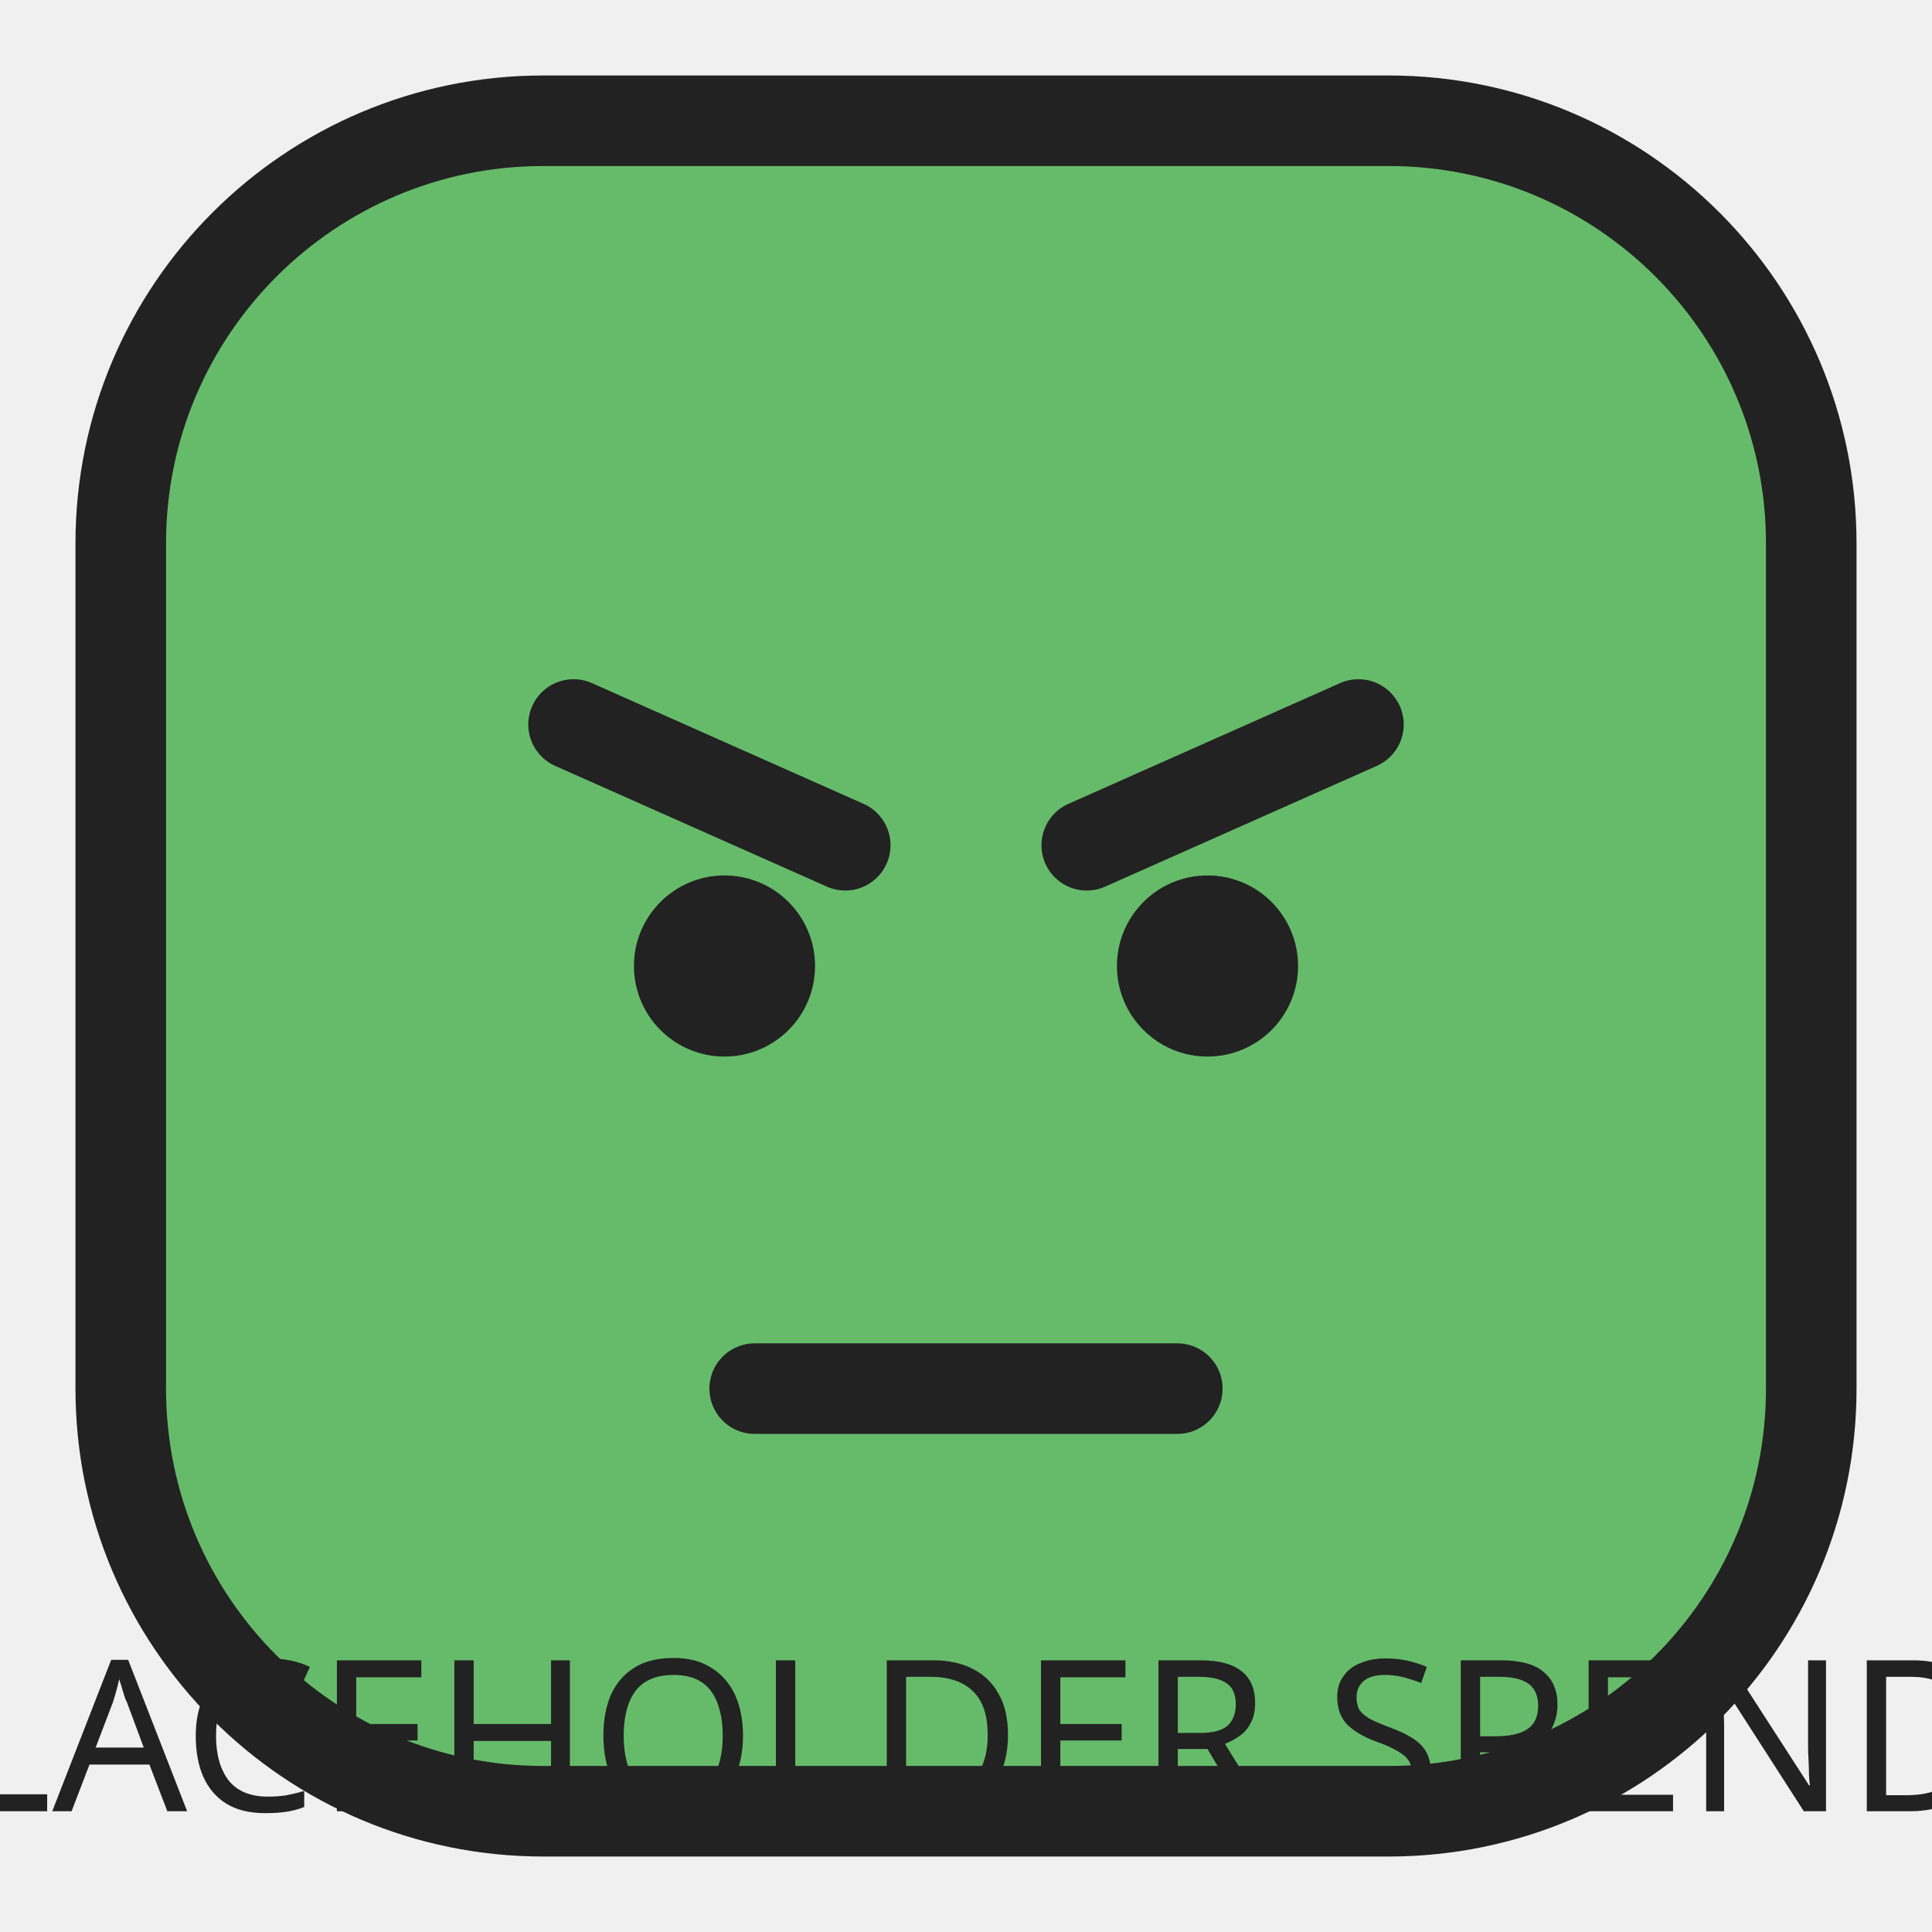
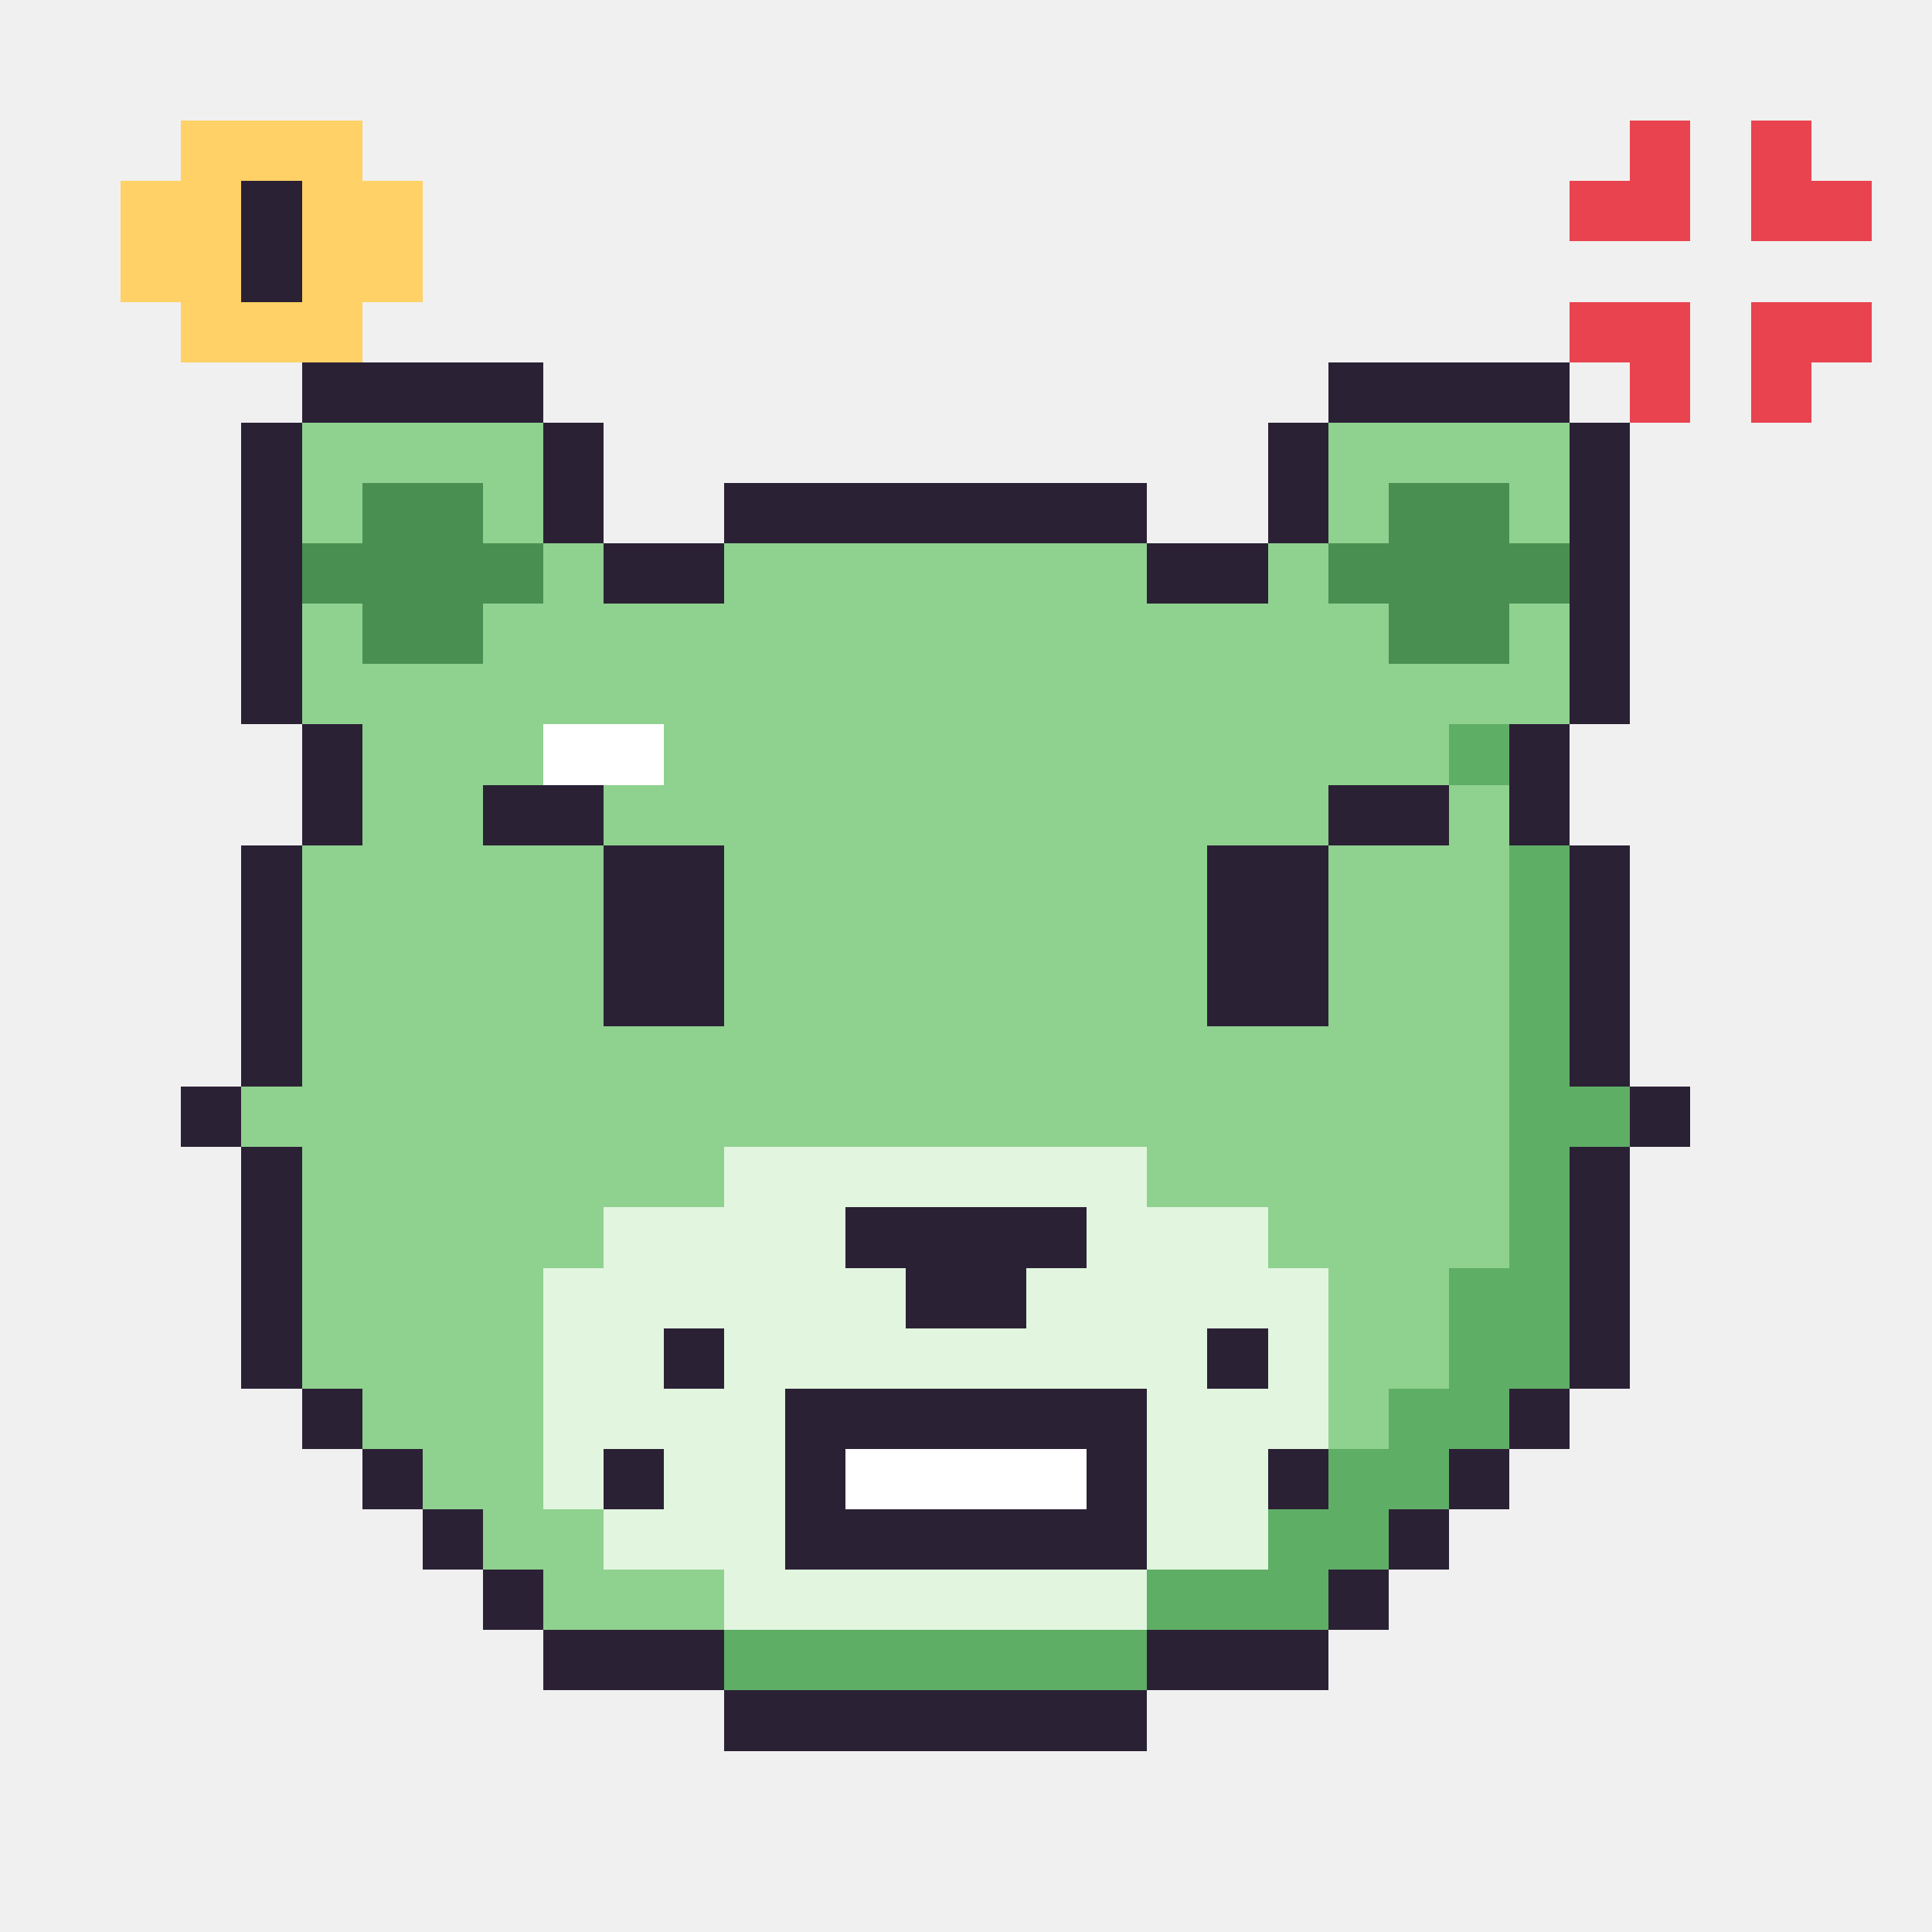
- <svg xmlns="http://www.w3.org/2000/svg" viewBox="0 0 64 64" width="64" height="64">
-   <rect x="4" y="4" width="56" height="56" rx="14" fill="#66bb6a" stroke="#222" stroke-width="3" />
-   <g fill="#222">
-     <circle cx="24" cy="32" r="3" />
-     <circle cx="40" cy="32" r="3" />
-     <path d="M19 24 L28 28 M45 24 L36 28" stroke="#222" stroke-width="3" stroke-linecap="round" />
-   </g>
-   <path d="M25 46 L39 46" stroke="#222" stroke-width="3" stroke-linecap="round" />
-   <text x="32" y="60" font-family="sans-serif" font-size="7" text-anchor="middle" fill="#222">PLACEHOLDER SPENDY</text>
+ <svg xmlns="http://www.w3.org/2000/svg" viewBox="0 0 32 32" width="96" height="96" shape-rendering="crispEdges">
+   <rect x="3" y="2" width="3" height="1" fill="#ffd166" />
+   <rect x="27" y="2" width="1" height="1" fill="#e8434f" />
+   <rect x="29" y="2" width="1" height="1" fill="#e8434f" />
+   <rect x="2" y="3" width="2" height="1" fill="#ffd166" />
+   <rect x="4" y="3" width="1" height="1" fill="#2b2135" />
+   <rect x="5" y="3" width="2" height="1" fill="#ffd166" />
+   <rect x="26" y="3" width="2" height="1" fill="#e8434f" />
+   <rect x="29" y="3" width="2" height="1" fill="#e8434f" />
+   <rect x="2" y="4" width="2" height="1" fill="#ffd166" />
+   <rect x="4" y="4" width="1" height="1" fill="#2b2135" />
+   <rect x="5" y="4" width="2" height="1" fill="#ffd166" />
+   <rect x="3" y="5" width="3" height="1" fill="#ffd166" />
+   <rect x="26" y="5" width="2" height="1" fill="#e8434f" />
+   <rect x="29" y="5" width="2" height="1" fill="#e8434f" />
+   <rect x="5" y="6" width="4" height="1" fill="#2b2135" />
+   <rect x="22" y="6" width="4" height="1" fill="#2b2135" />
+   <rect x="27" y="6" width="1" height="1" fill="#e8434f" />
+   <rect x="29" y="6" width="1" height="1" fill="#e8434f" />
+   <rect x="4" y="7" width="1" height="1" fill="#2b2135" />
+   <rect x="5" y="7" width="4" height="1" fill="#8fd18f" />
+   <rect x="9" y="7" width="1" height="1" fill="#2b2135" />
+   <rect x="21" y="7" width="1" height="1" fill="#2b2135" />
+   <rect x="22" y="7" width="4" height="1" fill="#8fd18f" />
+   <rect x="26" y="7" width="1" height="1" fill="#2b2135" />
+   <rect x="4" y="8" width="1" height="1" fill="#2b2135" />
+   <rect x="5" y="8" width="1" height="1" fill="#8fd18f" />
+   <rect x="6" y="8" width="2" height="1" fill="#4a8f52" />
+   <rect x="8" y="8" width="1" height="1" fill="#8fd18f" />
+   <rect x="9" y="8" width="1" height="1" fill="#2b2135" />
+   <rect x="12" y="8" width="7" height="1" fill="#2b2135" />
+   <rect x="21" y="8" width="1" height="1" fill="#2b2135" />
+   <rect x="22" y="8" width="1" height="1" fill="#8fd18f" />
+   <rect x="23" y="8" width="2" height="1" fill="#4a8f52" />
+   <rect x="25" y="8" width="1" height="1" fill="#8fd18f" />
+   <rect x="26" y="8" width="1" height="1" fill="#2b2135" />
+   <rect x="4" y="9" width="1" height="1" fill="#2b2135" />
+   <rect x="5" y="9" width="4" height="1" fill="#4a8f52" />
+   <rect x="9" y="9" width="1" height="1" fill="#8fd18f" />
+   <rect x="10" y="9" width="2" height="1" fill="#2b2135" />
+   <rect x="12" y="9" width="7" height="1" fill="#8fd18f" />
+   <rect x="19" y="9" width="2" height="1" fill="#2b2135" />
+   <rect x="21" y="9" width="1" height="1" fill="#8fd18f" />
+   <rect x="22" y="9" width="4" height="1" fill="#4a8f52" />
+   <rect x="26" y="9" width="1" height="1" fill="#2b2135" />
+   <rect x="4" y="10" width="1" height="1" fill="#2b2135" />
+   <rect x="5" y="10" width="1" height="1" fill="#8fd18f" />
+   <rect x="6" y="10" width="2" height="1" fill="#4a8f52" />
+   <rect x="8" y="10" width="15" height="1" fill="#8fd18f" />
+   <rect x="23" y="10" width="2" height="1" fill="#4a8f52" />
+   <rect x="25" y="10" width="1" height="1" fill="#8fd18f" />
+   <rect x="26" y="10" width="1" height="1" fill="#2b2135" />
+   <rect x="4" y="11" width="1" height="1" fill="#2b2135" />
+   <rect x="5" y="11" width="21" height="1" fill="#8fd18f" />
+   <rect x="26" y="11" width="1" height="1" fill="#2b2135" />
+   <rect x="5" y="12" width="1" height="1" fill="#2b2135" />
+   <rect x="6" y="12" width="3" height="1" fill="#8fd18f" />
+   <rect x="9" y="12" width="2" height="1" fill="#ffffff" />
+   <rect x="11" y="12" width="13" height="1" fill="#8fd18f" />
+   <rect x="24" y="12" width="1" height="1" fill="#5fae66" />
+   <rect x="25" y="12" width="1" height="1" fill="#2b2135" />
+   <rect x="5" y="13" width="1" height="1" fill="#2b2135" />
+   <rect x="6" y="13" width="2" height="1" fill="#8fd18f" />
+   <rect x="8" y="13" width="2" height="1" fill="#2b2135" />
+   <rect x="10" y="13" width="12" height="1" fill="#8fd18f" />
+   <rect x="22" y="13" width="2" height="1" fill="#2b2135" />
+   <rect x="24" y="13" width="1" height="1" fill="#8fd18f" />
+   <rect x="25" y="13" width="1" height="1" fill="#2b2135" />
+   <rect x="4" y="14" width="1" height="1" fill="#2b2135" />
+   <rect x="5" y="14" width="5" height="1" fill="#8fd18f" />
+   <rect x="10" y="14" width="2" height="1" fill="#2b2135" />
+   <rect x="12" y="14" width="8" height="1" fill="#8fd18f" />
+   <rect x="20" y="14" width="2" height="1" fill="#2b2135" />
+   <rect x="22" y="14" width="3" height="1" fill="#8fd18f" />
+   <rect x="25" y="14" width="1" height="1" fill="#5fae66" />
+   <rect x="26" y="14" width="1" height="1" fill="#2b2135" />
+   <rect x="4" y="15" width="1" height="1" fill="#2b2135" />
+   <rect x="5" y="15" width="5" height="1" fill="#8fd18f" />
+   <rect x="10" y="15" width="2" height="1" fill="#2b2135" />
+   <rect x="12" y="15" width="8" height="1" fill="#8fd18f" />
+   <rect x="20" y="15" width="2" height="1" fill="#2b2135" />
+   <rect x="22" y="15" width="3" height="1" fill="#8fd18f" />
+   <rect x="25" y="15" width="1" height="1" fill="#5fae66" />
+   <rect x="26" y="15" width="1" height="1" fill="#2b2135" />
+   <rect x="4" y="16" width="1" height="1" fill="#2b2135" />
+   <rect x="5" y="16" width="5" height="1" fill="#8fd18f" />
+   <rect x="10" y="16" width="2" height="1" fill="#2b2135" />
+   <rect x="12" y="16" width="8" height="1" fill="#8fd18f" />
+   <rect x="20" y="16" width="2" height="1" fill="#2b2135" />
+   <rect x="22" y="16" width="3" height="1" fill="#8fd18f" />
+   <rect x="25" y="16" width="1" height="1" fill="#5fae66" />
+   <rect x="26" y="16" width="1" height="1" fill="#2b2135" />
+   <rect x="4" y="17" width="1" height="1" fill="#2b2135" />
+   <rect x="5" y="17" width="20" height="1" fill="#8fd18f" />
+   <rect x="25" y="17" width="1" height="1" fill="#5fae66" />
+   <rect x="26" y="17" width="1" height="1" fill="#2b2135" />
+   <rect x="3" y="18" width="1" height="1" fill="#2b2135" />
+   <rect x="4" y="18" width="21" height="1" fill="#8fd18f" />
+   <rect x="25" y="18" width="2" height="1" fill="#5fae66" />
+   <rect x="27" y="18" width="1" height="1" fill="#2b2135" />
+   <rect x="4" y="19" width="1" height="1" fill="#2b2135" />
+   <rect x="5" y="19" width="7" height="1" fill="#8fd18f" />
+   <rect x="12" y="19" width="7" height="1" fill="#e2f5df" />
+   <rect x="19" y="19" width="6" height="1" fill="#8fd18f" />
+   <rect x="25" y="19" width="1" height="1" fill="#5fae66" />
+   <rect x="26" y="19" width="1" height="1" fill="#2b2135" />
+   <rect x="4" y="20" width="1" height="1" fill="#2b2135" />
+   <rect x="5" y="20" width="5" height="1" fill="#8fd18f" />
+   <rect x="10" y="20" width="4" height="1" fill="#e2f5df" />
+   <rect x="14" y="20" width="4" height="1" fill="#2b2135" />
+   <rect x="18" y="20" width="3" height="1" fill="#e2f5df" />
+   <rect x="21" y="20" width="4" height="1" fill="#8fd18f" />
+   <rect x="25" y="20" width="1" height="1" fill="#5fae66" />
+   <rect x="26" y="20" width="1" height="1" fill="#2b2135" />
+   <rect x="4" y="21" width="1" height="1" fill="#2b2135" />
+   <rect x="5" y="21" width="4" height="1" fill="#8fd18f" />
+   <rect x="9" y="21" width="6" height="1" fill="#e2f5df" />
+   <rect x="15" y="21" width="2" height="1" fill="#2b2135" />
+   <rect x="17" y="21" width="5" height="1" fill="#e2f5df" />
+   <rect x="22" y="21" width="2" height="1" fill="#8fd18f" />
+   <rect x="24" y="21" width="2" height="1" fill="#5fae66" />
+   <rect x="26" y="21" width="1" height="1" fill="#2b2135" />
+   <rect x="4" y="22" width="1" height="1" fill="#2b2135" />
+   <rect x="5" y="22" width="4" height="1" fill="#8fd18f" />
+   <rect x="9" y="22" width="2" height="1" fill="#e2f5df" />
+   <rect x="11" y="22" width="1" height="1" fill="#2b2135" />
+   <rect x="12" y="22" width="8" height="1" fill="#e2f5df" />
+   <rect x="20" y="22" width="1" height="1" fill="#2b2135" />
+   <rect x="21" y="22" width="1" height="1" fill="#e2f5df" />
+   <rect x="22" y="22" width="2" height="1" fill="#8fd18f" />
+   <rect x="24" y="22" width="2" height="1" fill="#5fae66" />
+   <rect x="26" y="22" width="1" height="1" fill="#2b2135" />
+   <rect x="5" y="23" width="1" height="1" fill="#2b2135" />
+   <rect x="6" y="23" width="3" height="1" fill="#8fd18f" />
+   <rect x="9" y="23" width="4" height="1" fill="#e2f5df" />
+   <rect x="13" y="23" width="6" height="1" fill="#2b2135" />
+   <rect x="19" y="23" width="3" height="1" fill="#e2f5df" />
+   <rect x="22" y="23" width="1" height="1" fill="#8fd18f" />
+   <rect x="23" y="23" width="2" height="1" fill="#5fae66" />
+   <rect x="25" y="23" width="1" height="1" fill="#2b2135" />
+   <rect x="6" y="24" width="1" height="1" fill="#2b2135" />
+   <rect x="7" y="24" width="2" height="1" fill="#8fd18f" />
+   <rect x="9" y="24" width="1" height="1" fill="#e2f5df" />
+   <rect x="10" y="24" width="1" height="1" fill="#2b2135" />
+   <rect x="11" y="24" width="2" height="1" fill="#e2f5df" />
+   <rect x="13" y="24" width="1" height="1" fill="#2b2135" />
+   <rect x="14" y="24" width="4" height="1" fill="#ffffff" />
+   <rect x="18" y="24" width="1" height="1" fill="#2b2135" />
+   <rect x="19" y="24" width="2" height="1" fill="#e2f5df" />
+   <rect x="21" y="24" width="1" height="1" fill="#2b2135" />
+   <rect x="22" y="24" width="2" height="1" fill="#5fae66" />
+   <rect x="24" y="24" width="1" height="1" fill="#2b2135" />
+   <rect x="7" y="25" width="1" height="1" fill="#2b2135" />
+   <rect x="8" y="25" width="2" height="1" fill="#8fd18f" />
+   <rect x="10" y="25" width="3" height="1" fill="#e2f5df" />
+   <rect x="13" y="25" width="6" height="1" fill="#2b2135" />
+   <rect x="19" y="25" width="2" height="1" fill="#e2f5df" />
+   <rect x="21" y="25" width="2" height="1" fill="#5fae66" />
+   <rect x="23" y="25" width="1" height="1" fill="#2b2135" />
+   <rect x="8" y="26" width="1" height="1" fill="#2b2135" />
+   <rect x="9" y="26" width="3" height="1" fill="#8fd18f" />
+   <rect x="12" y="26" width="7" height="1" fill="#e2f5df" />
+   <rect x="19" y="26" width="3" height="1" fill="#5fae66" />
+   <rect x="22" y="26" width="1" height="1" fill="#2b2135" />
+   <rect x="9" y="27" width="3" height="1" fill="#2b2135" />
+   <rect x="12" y="27" width="7" height="1" fill="#5fae66" />
+   <rect x="19" y="27" width="3" height="1" fill="#2b2135" />
+   <rect x="12" y="28" width="7" height="1" fill="#2b2135" />
</svg>
